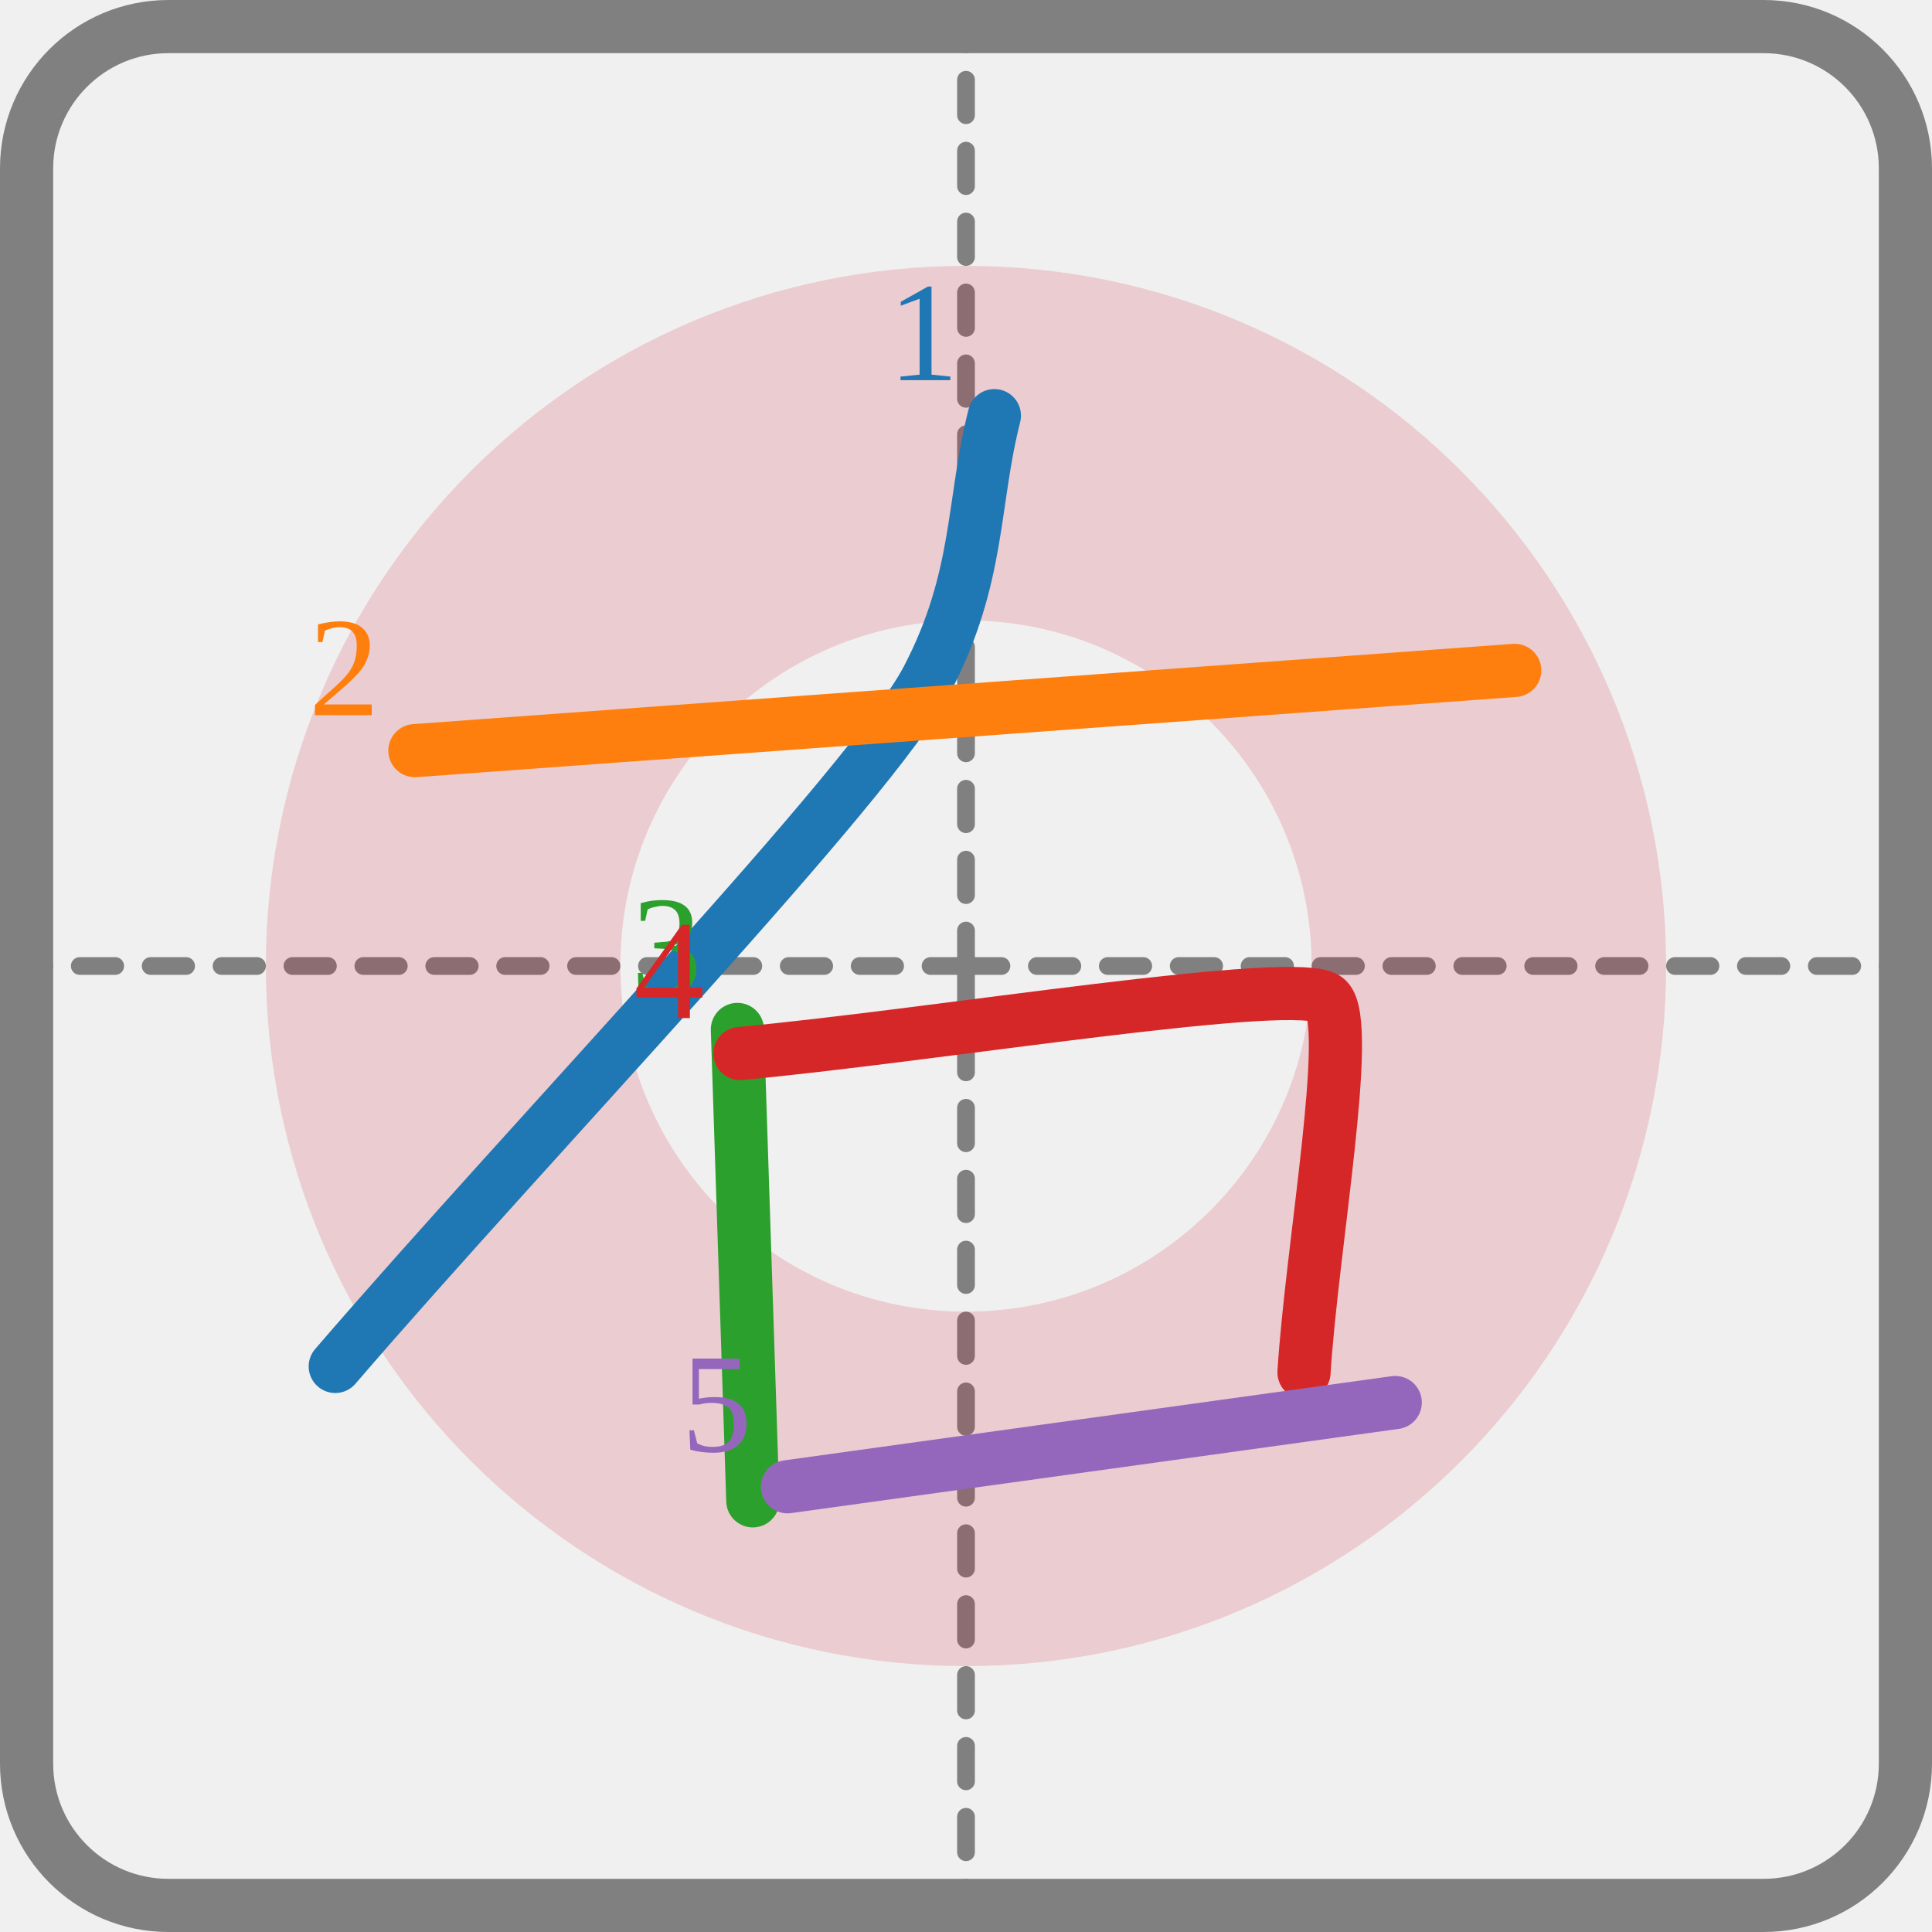
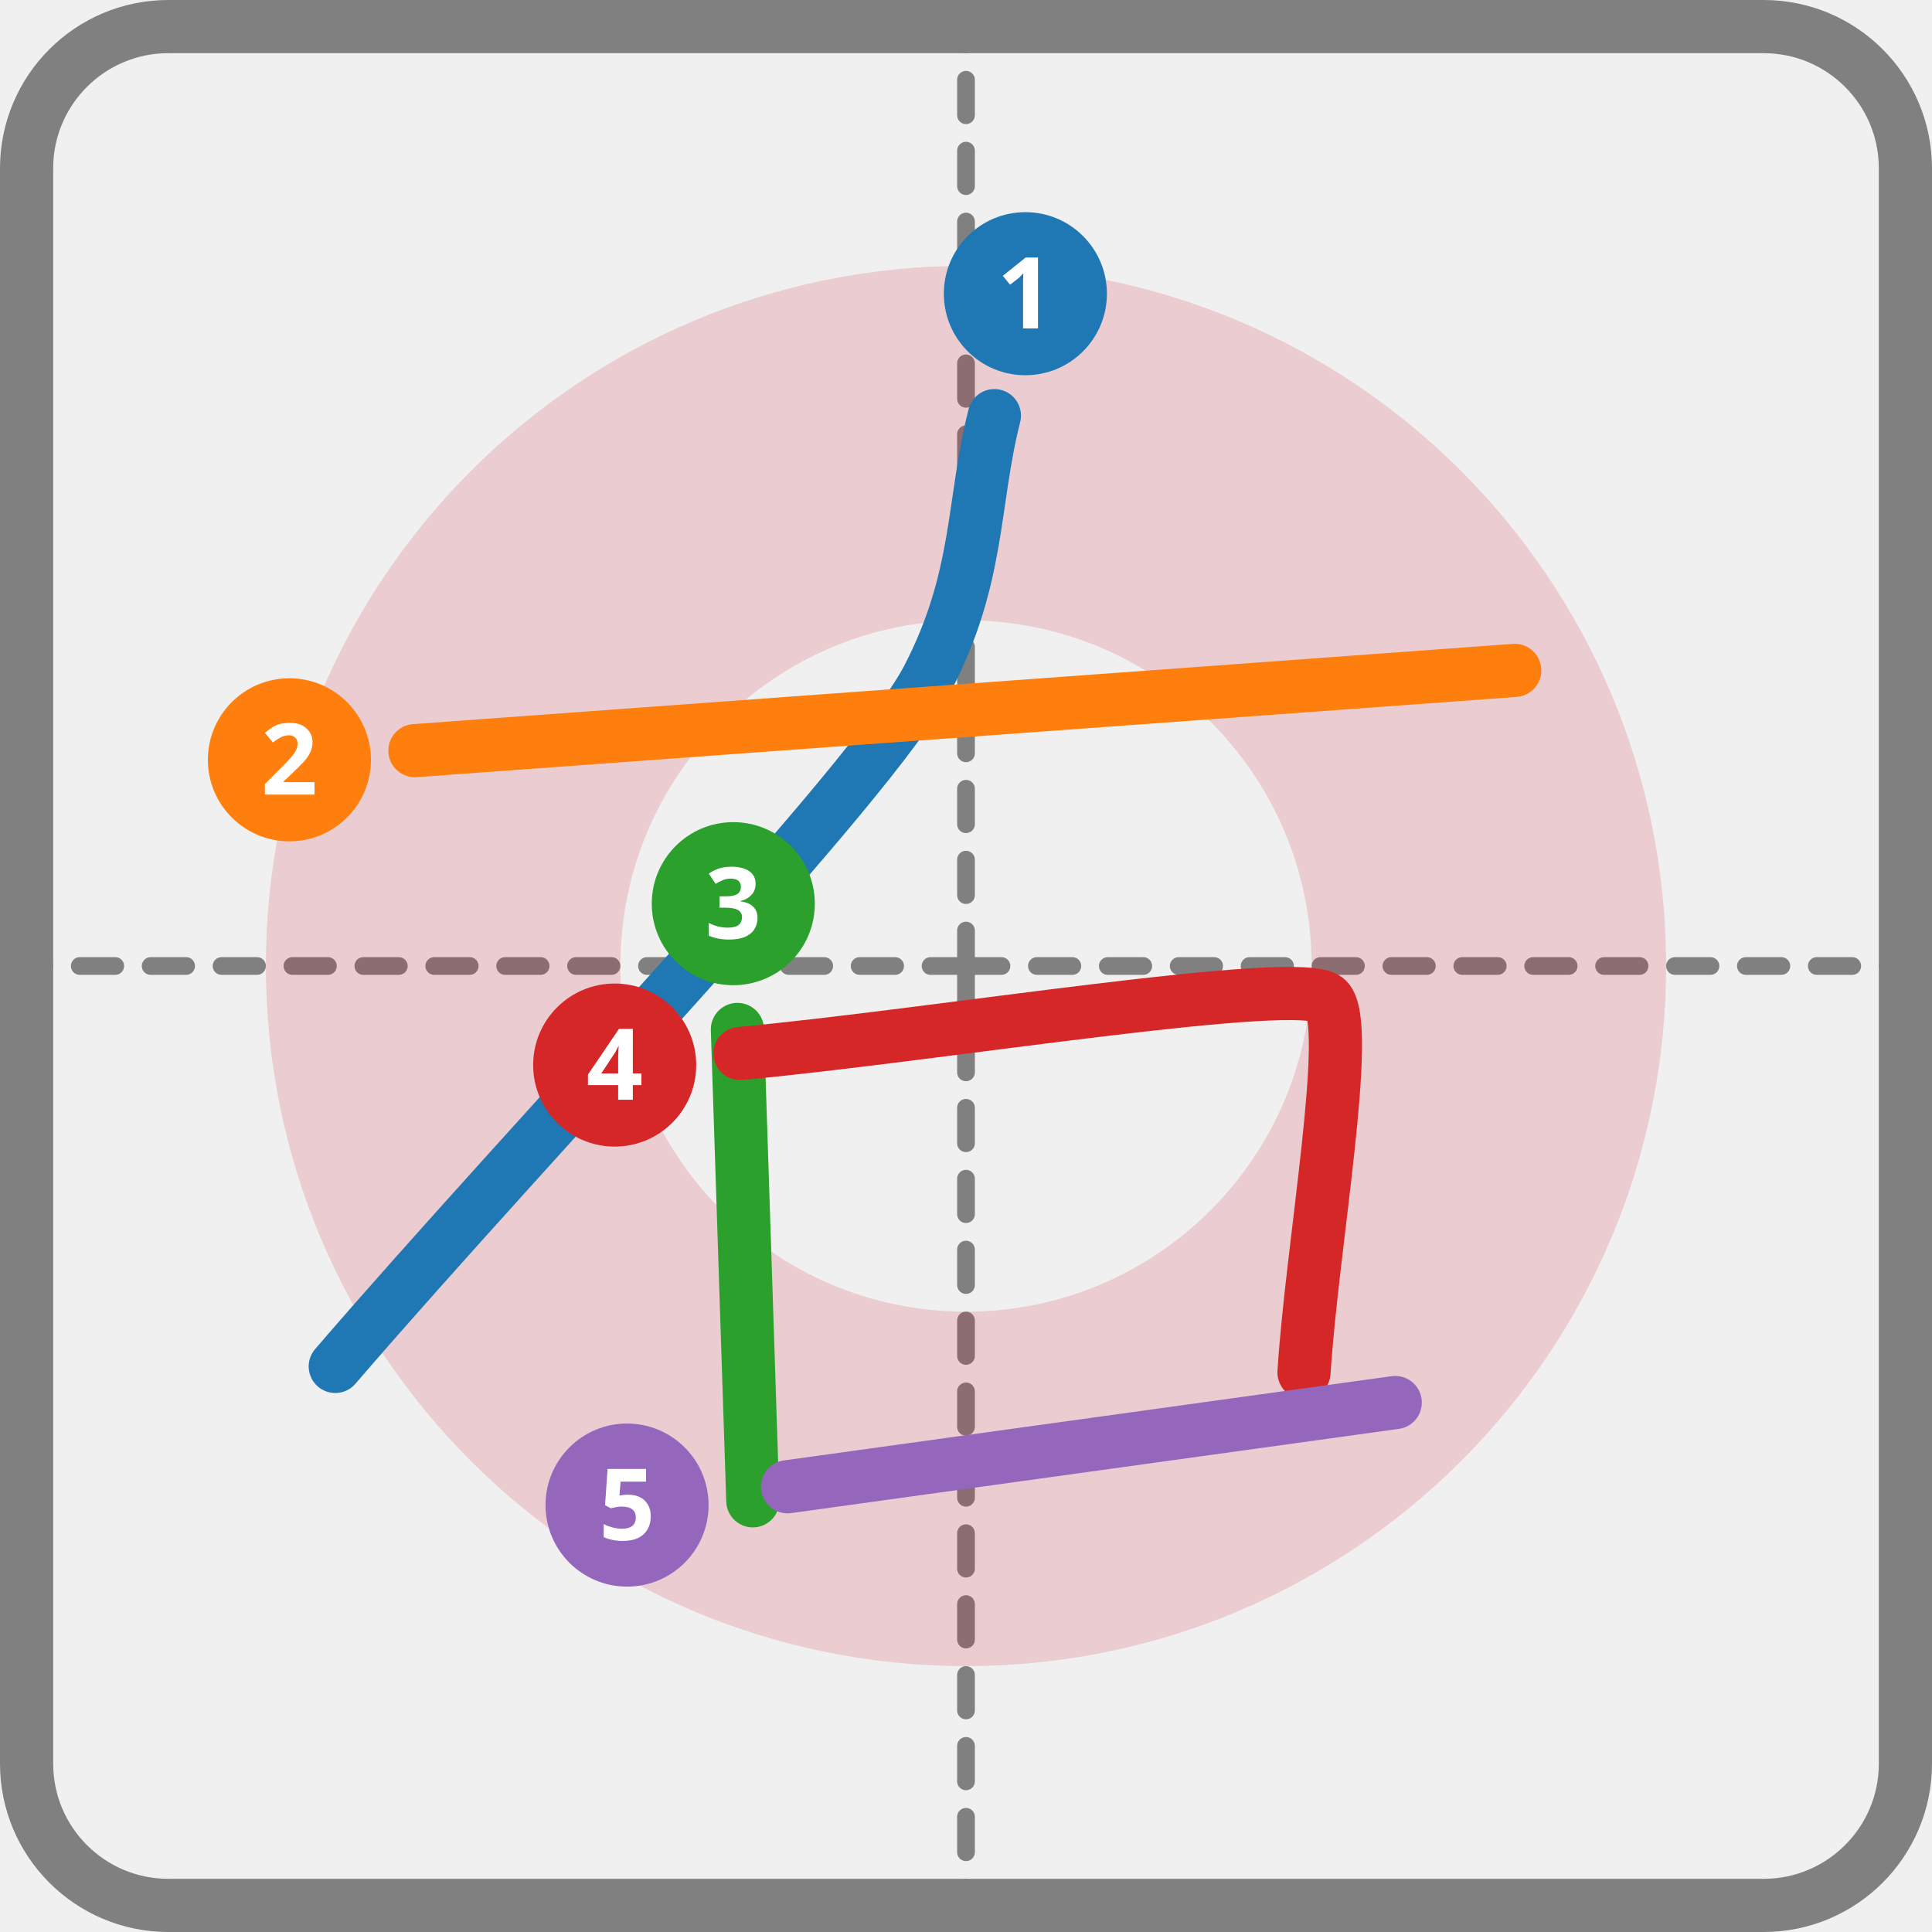
<svg xmlns="http://www.w3.org/2000/svg" height="109" viewBox="0 0 109 109" width="109">
  <rect fill="none" height="106" rx="8" ry="8" stroke="gray" stroke-linejoin="miter" stroke-width="3" width="106" x="1.5" y="1.5" />
  <line stroke="gray" stroke-dasharray="2,2" stroke-linecap="round" stroke-width="1" x1="54.5" x2="109" y1="54.5" y2="54.5" />
  <line stroke="gray" stroke-dasharray="2,2" stroke-linecap="round" stroke-width="1" x1="54.5" x2="0" y1="54.5" y2="54.5" />
  <line stroke="gray" stroke-dasharray="2,2" stroke-linecap="round" stroke-width="1" x1="54.5" x2="54.5" y1="54.5" y2="0" />
  <line stroke="gray" stroke-dasharray="2,2" stroke-linecap="round" stroke-width="1" x1="54.5" x2="54.5" y1="54.5" y2="109" />
  <circle cx="54.5" cy="54.5" fill="none" opacity="0.15" r="29.5" stroke="#D0021B" stroke-width="20" />
  <path d="M56.101,23.451 C54.845,28.393 55.295,32.582 52.332,38.276 C49.253,44.191 30.054,64.153 18.915,77.091" fill="none" stroke="#1f77b4" stroke-linecap="round" stroke-linejoin="round" stroke-width="3" />
-   <text fill="#1f77b4" font-size="8" text-anchor="end" x="54.101" y="21.451">
+   <path d="M23.409,42.35 C44.092,40.841 64.775,39.332 85.458,37.823" fill="none" stroke="#ff7f0e" stroke-linecap="round" stroke-linejoin="round" stroke-width="3" />
+   <path d="M41.603,58.08 C41.893,66.944 42.183,75.809 42.473,84.673" fill="none" stroke="#2ca02c" stroke-linecap="round" stroke-linejoin="round" stroke-width="3" />
+   <path d="M41.749,59.437 C52.791,58.419 73.433,54.982 74.875,56.382 C76.317,57.781 74.005,70.414 73.57,77.431" fill="none" stroke="#d62728" stroke-linecap="round" stroke-linejoin="round" stroke-width="3" />
+   <path d="M44.43,83.881 C55.859,82.297 67.288,80.713 78.717,79.128" fill="none" stroke="#9467bd" stroke-linecap="round" stroke-linejoin="round" stroke-width="3" />
+   <circle cx="57.85" cy="16.57" fill="#1f77b4" r="4.6" />
+   <text fill="#ffffff" font-family="sans-serif" font-size="5.6" font-weight="bold" text-anchor="middle" x="57.85" y="18.53">
1
</text>
-   <path d="M23.409,42.35 C44.092,40.841 64.775,39.332 85.458,37.823" fill="none" stroke="#ff7f0e" stroke-linecap="round" stroke-linejoin="round" stroke-width="3" />
-   <text fill="#ff7f0e" font-size="8" text-anchor="end" x="21.409" y="40.35">
+   <circle cx="16.328" cy="42.867" fill="#ff7f0e" r="4.6" />
+   <text fill="#ffffff" font-family="sans-serif" font-size="5.6" font-weight="bold" text-anchor="middle" x="16.328" y="44.827">
2
</text>
-   <path d="M41.603,58.08 C41.893,66.944 42.183,75.809 42.473,84.673" fill="none" stroke="#2ca02c" stroke-linecap="round" stroke-linejoin="round" stroke-width="3" />
-   <text fill="#2ca02c" font-size="8" text-anchor="end" x="39.603" y="56.08">
+   <circle cx="41.371" cy="50.984" fill="#2ca02c" r="4.6" />
+   <text fill="#ffffff" font-family="sans-serif" font-size="5.6" font-weight="bold" text-anchor="middle" x="41.371" y="52.944">
3
</text>
-   <path d="M41.749,59.437 C52.791,58.419 73.433,54.982 74.875,56.382 C76.317,57.781 74.005,70.414 73.57,77.431" fill="none" stroke="#d62728" stroke-linecap="round" stroke-linejoin="round" stroke-width="3" />
-   <text fill="#d62728" font-size="8" text-anchor="end" x="39.749" y="57.437">
+   <circle cx="34.679" cy="60.089" fill="#d62728" r="4.6" />
+   <text fill="#ffffff" font-family="sans-serif" font-size="5.6" font-weight="bold" text-anchor="middle" x="34.679" y="62.049">
4
</text>
-   <path d="M44.43,83.881 C55.859,82.297 67.288,80.713 78.717,79.128" fill="none" stroke="#9467bd" stroke-linecap="round" stroke-linejoin="round" stroke-width="3" />
-   <text fill="#9467bd" font-size="8" text-anchor="end" x="42.43" y="81.881">
+   <circle cx="35.377" cy="84.914" fill="#9467bd" r="4.6" />
+   <text fill="#ffffff" font-family="sans-serif" font-size="5.6" font-weight="bold" text-anchor="middle" x="35.377" y="86.874">
5
</text>
</svg>
